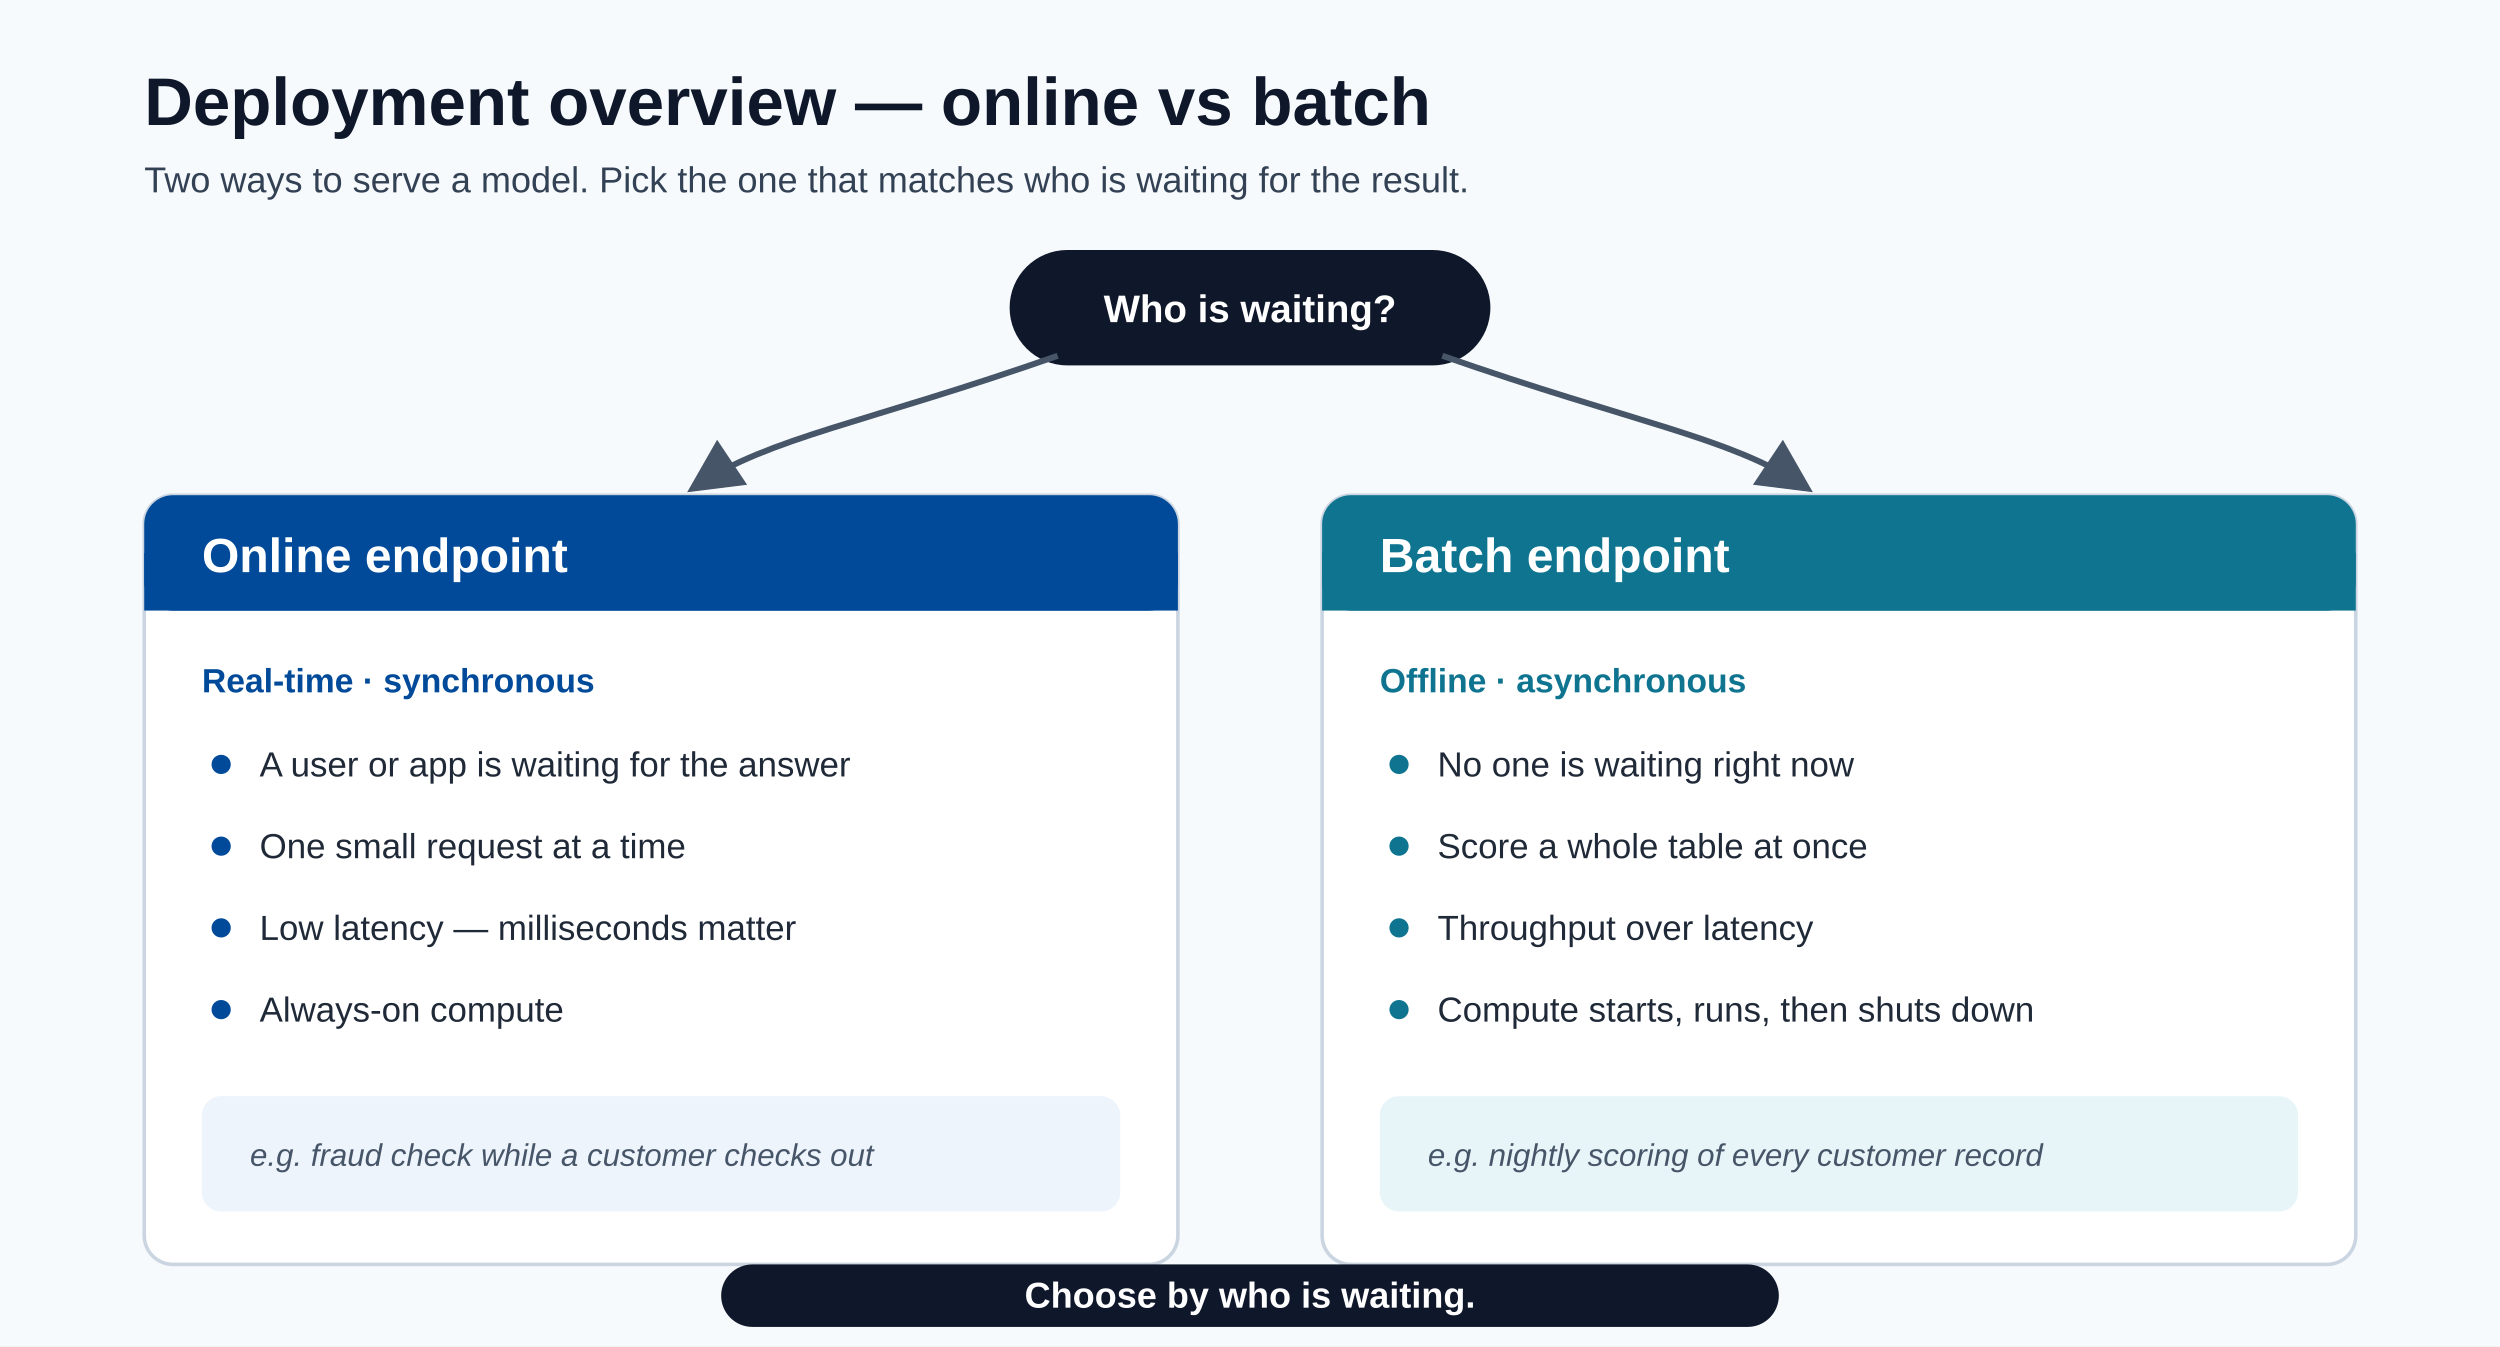
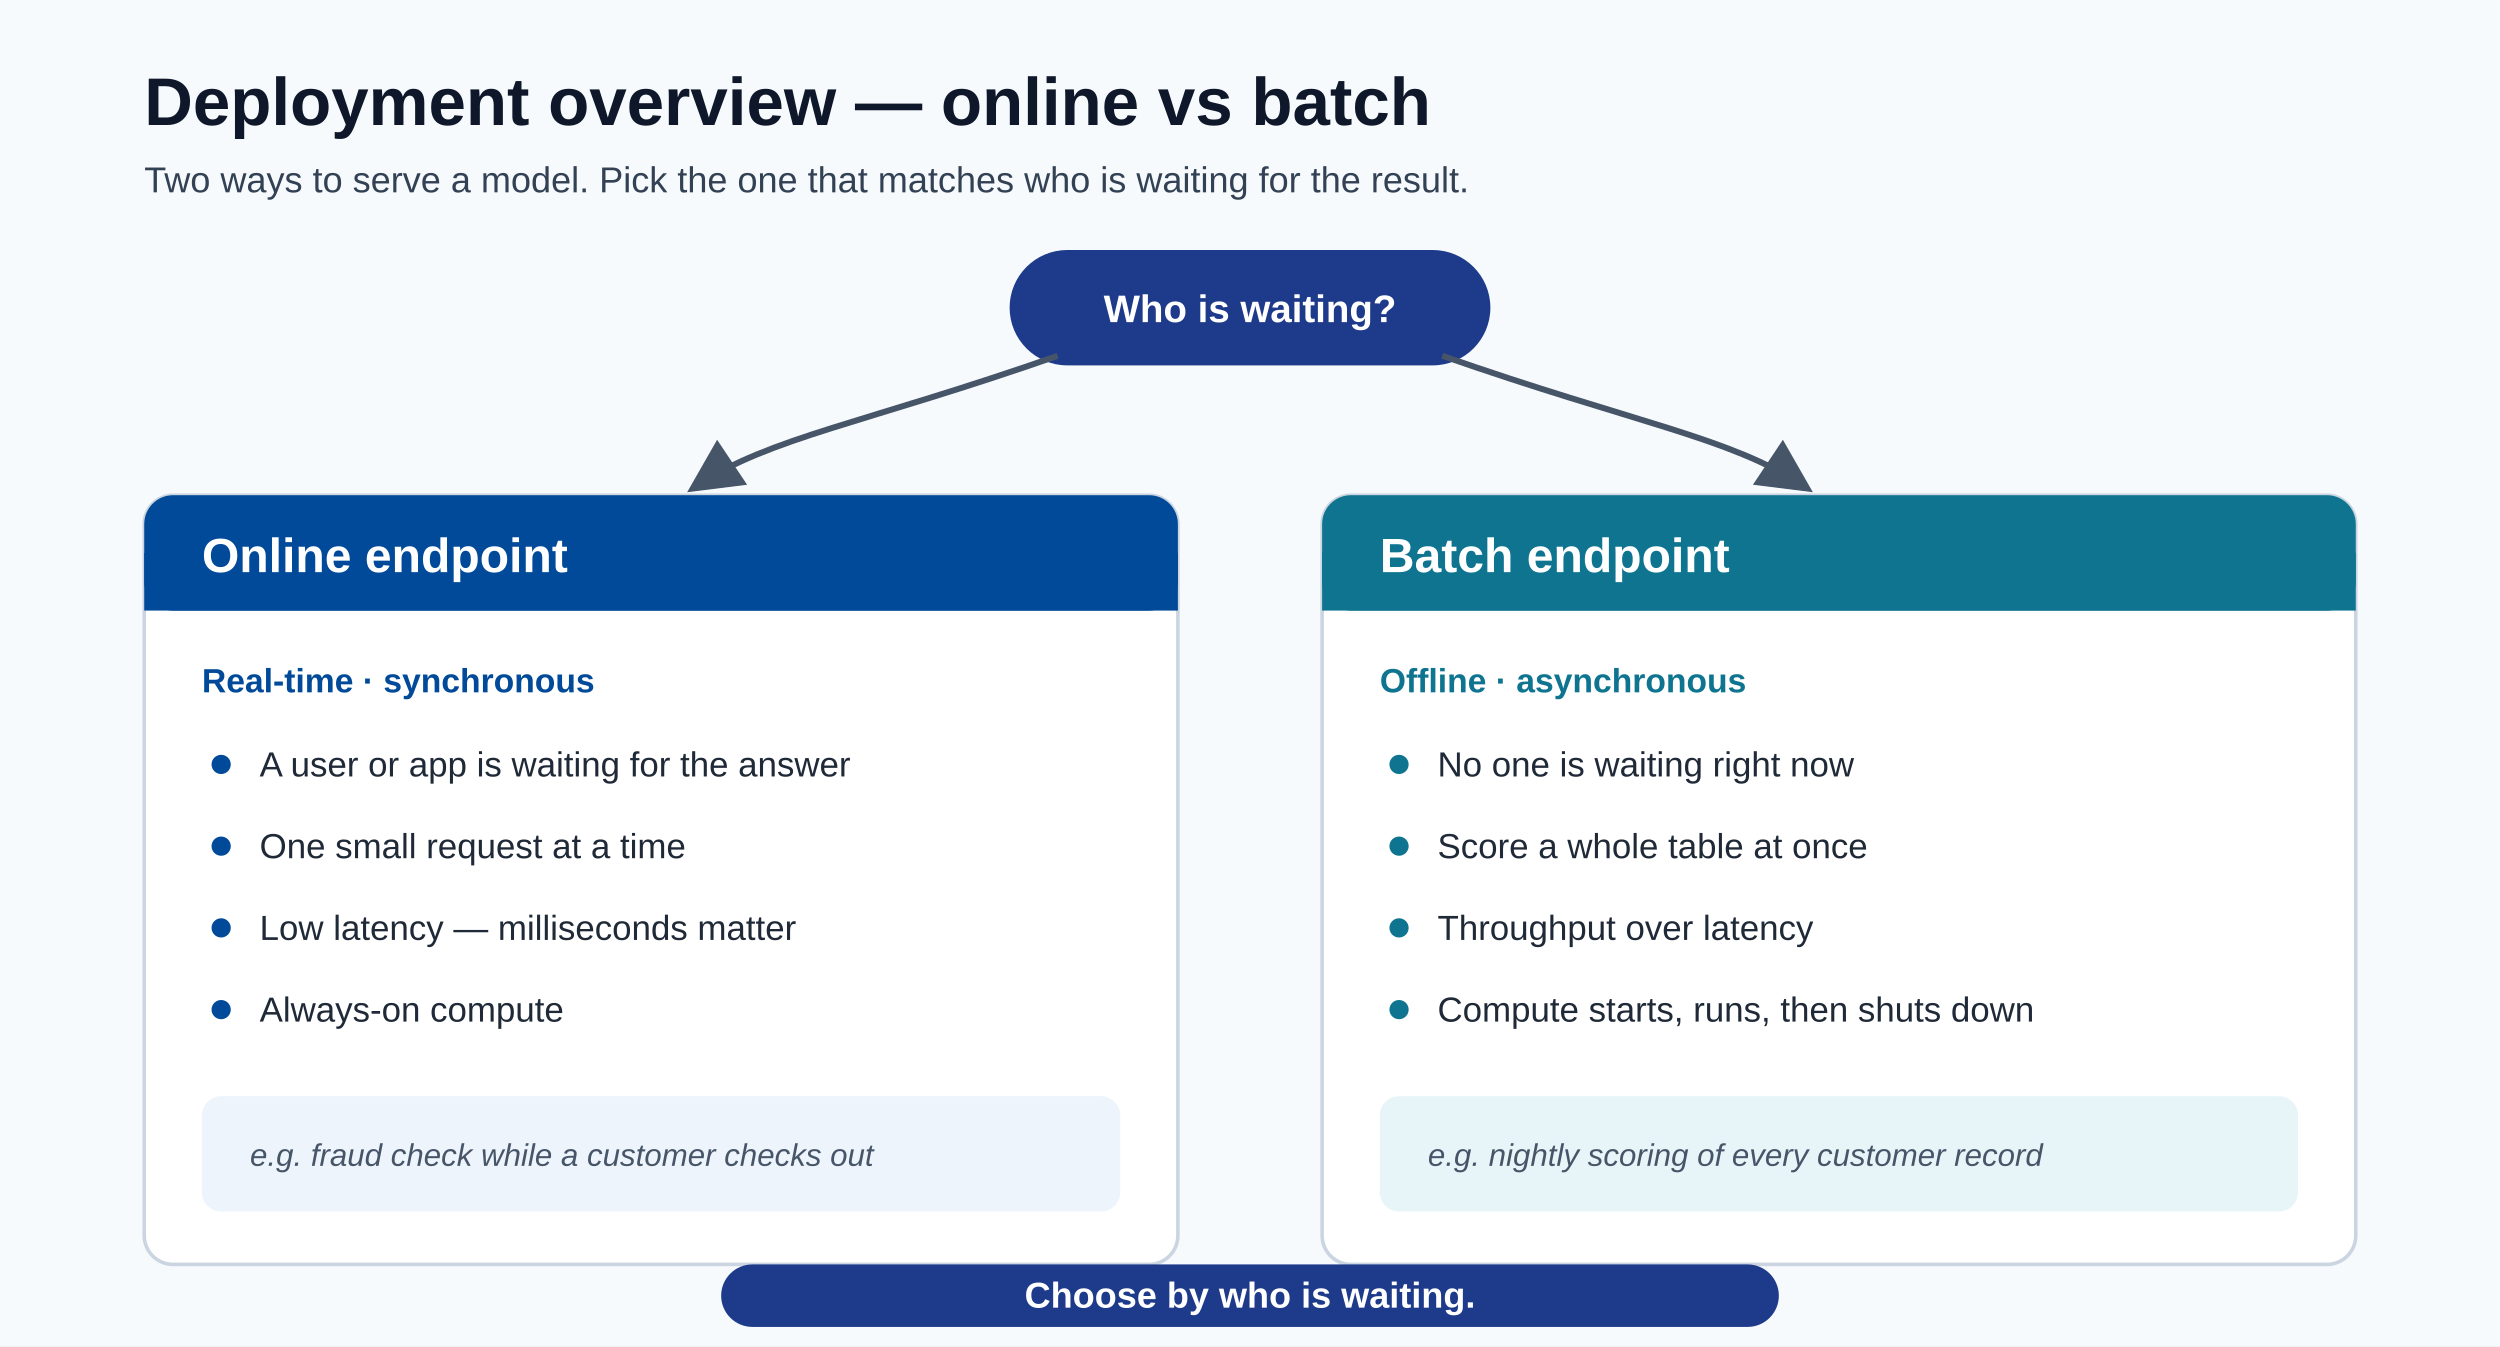
<svg xmlns="http://www.w3.org/2000/svg" width="1040" height="560" viewBox="0 0 1040 560" role="img" aria-labelledby="title desc">
  <defs>
    <style>
      .bg { fill: #f7fafc; }
      .title { fill: #0f172a; font-family: Segoe UI, Arial, sans-serif; font-size: 28px; font-weight: 700; }
      .subtitle { fill: #334155; font-family: Segoe UI, Arial, sans-serif; font-size: 15px; }
      .card { fill: #ffffff; stroke: #cbd5e1; stroke-width: 1.5; }
      .cardhead { font-family: Segoe UI, Arial, sans-serif; font-size: 20px; font-weight: 700; fill: #ffffff; }
      .sub2 { font-family: Segoe UI, Arial, sans-serif; font-size: 14px; font-weight: 700; }
      .pill { font-family: Segoe UI, Arial, sans-serif; font-size: 16px; font-weight: 700; fill: #ffffff; }
      .bullet { font-family: Segoe UI, Arial, sans-serif; font-size: 14.5px; fill: #1f2937; }
      .chip { font-family: Segoe UI, Arial, sans-serif; font-size: 13px; font-style: italic; fill: #475569; }
      .foot { font-family: Segoe UI, Arial, sans-serif; font-size: 15px; font-weight: 700; fill: #ffffff; }
      .arrow { stroke: #475569; stroke-width: 2.5; fill: none; }
    </style>
    <marker id="ah" markerWidth="9" markerHeight="9" refX="7" refY="4.5" orient="auto">
      <path d="M0,0 L9,4.5 L0,9 z" fill="#475569" />
    </marker>
  </defs>
  <rect class="bg" x="0" y="0" width="1040" height="560" />
  <text class="title" x="60" y="52">Deployment overview — online vs batch</text>
  <text class="subtitle" x="60" y="80">Two ways to serve a model. Pick the one that matches who is waiting for the result.</text>
-   <rect x="420" y="104" width="200" height="48" rx="24" fill="#0f172a" />
+   <rect x="420" y="104" width="200" height="48" rx="24" fill="#1e3a8a" />
  <text class="pill" x="520" y="134" text-anchor="middle">Who is waiting?</text>
  <path class="arrow" d="M440,148 C360,176 320,182 290,202" marker-end="url(#ah)" />
  <path class="arrow" d="M600,148 C680,176 720,182 750,202" marker-end="url(#ah)" />
  <rect class="card" x="60" y="206" width="430" height="320" rx="12" />
  <rect x="60" y="206" width="430" height="48" rx="12" fill="#004a99" />
  <rect x="60" y="230" width="430" height="24" fill="#004a99" />
  <text class="cardhead" x="84" y="238">Online endpoint</text>
  <text class="sub2" x="84" y="288" fill="#004a99">Real-time · synchronous</text>
  <circle cx="92" cy="318" r="4" fill="#004a99" />
  <text class="bullet" x="108" y="323">A user or app is waiting for the answer</text>
  <circle cx="92" cy="352" r="4" fill="#004a99" />
  <text class="bullet" x="108" y="357">One small request at a time</text>
  <circle cx="92" cy="386" r="4" fill="#004a99" />
  <text class="bullet" x="108" y="391">Low latency — milliseconds matter</text>
  <circle cx="92" cy="420" r="4" fill="#004a99" />
  <text class="bullet" x="108" y="425">Always-on compute</text>
  <rect x="84" y="456" width="382" height="48" rx="8" fill="#eef4fb" />
  <text class="chip" x="104" y="485" fill="#004a99">e.g. fraud check while a customer checks out</text>
  <rect class="card" x="550" y="206" width="430" height="320" rx="12" />
  <rect x="550" y="206" width="430" height="48" rx="12" fill="#0e7490" />
  <rect x="550" y="230" width="430" height="24" fill="#0e7490" />
  <text class="cardhead" x="574" y="238">Batch endpoint</text>
  <text class="sub2" x="574" y="288" fill="#0e7490">Offline · asynchronous</text>
  <circle cx="582" cy="318" r="4" fill="#0e7490" />
  <text class="bullet" x="598" y="323">No one is waiting right now</text>
  <circle cx="582" cy="352" r="4" fill="#0e7490" />
  <text class="bullet" x="598" y="357">Score a whole table at once</text>
  <circle cx="582" cy="386" r="4" fill="#0e7490" />
  <text class="bullet" x="598" y="391">Throughput over latency</text>
  <circle cx="582" cy="420" r="4" fill="#0e7490" />
  <text class="bullet" x="598" y="425">Compute starts, runs, then shuts down</text>
  <rect x="574" y="456" width="382" height="48" rx="8" fill="#e7f5f8" />
  <text class="chip" x="594" y="485" fill="#0e7490">e.g. nightly scoring of every customer record</text>
-   <rect x="300" y="526" width="440" height="26" rx="13" fill="#0f172a" />
+   <rect x="300" y="526" width="440" height="26" rx="13" fill="#1e3a8a" />
  <text class="foot" x="520" y="544" text-anchor="middle">Choose by who is waiting.</text>
</svg>
